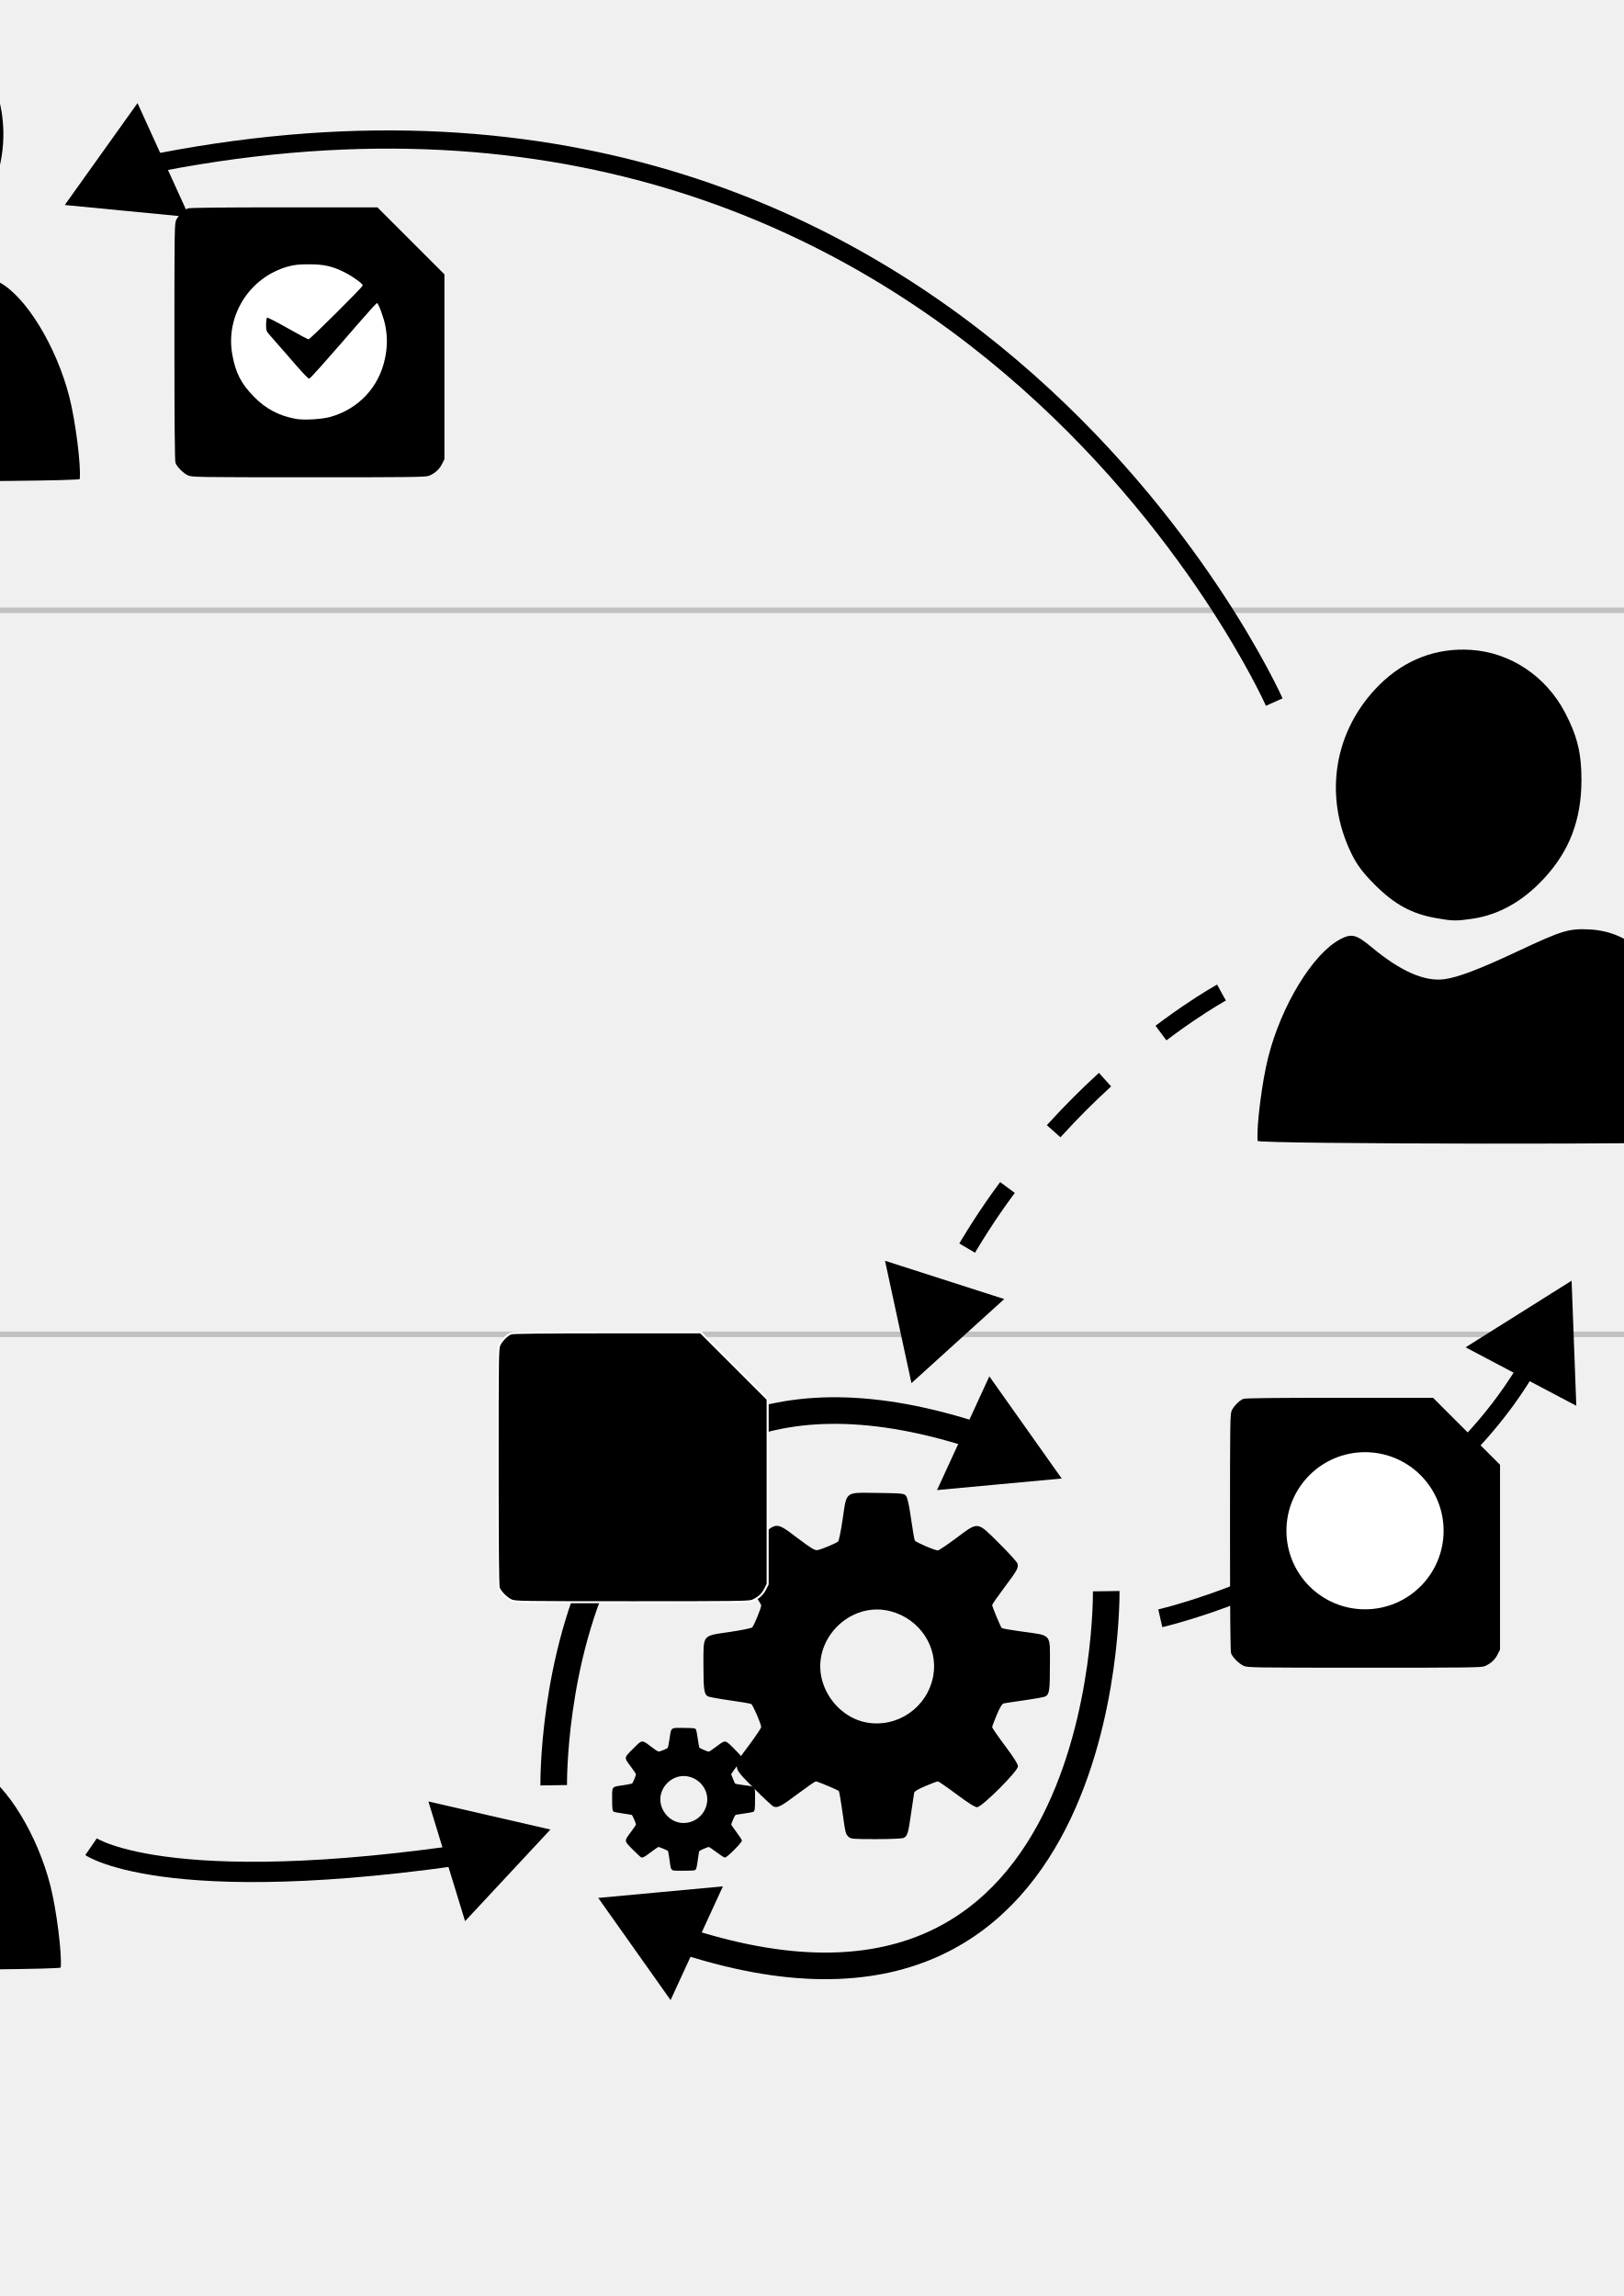
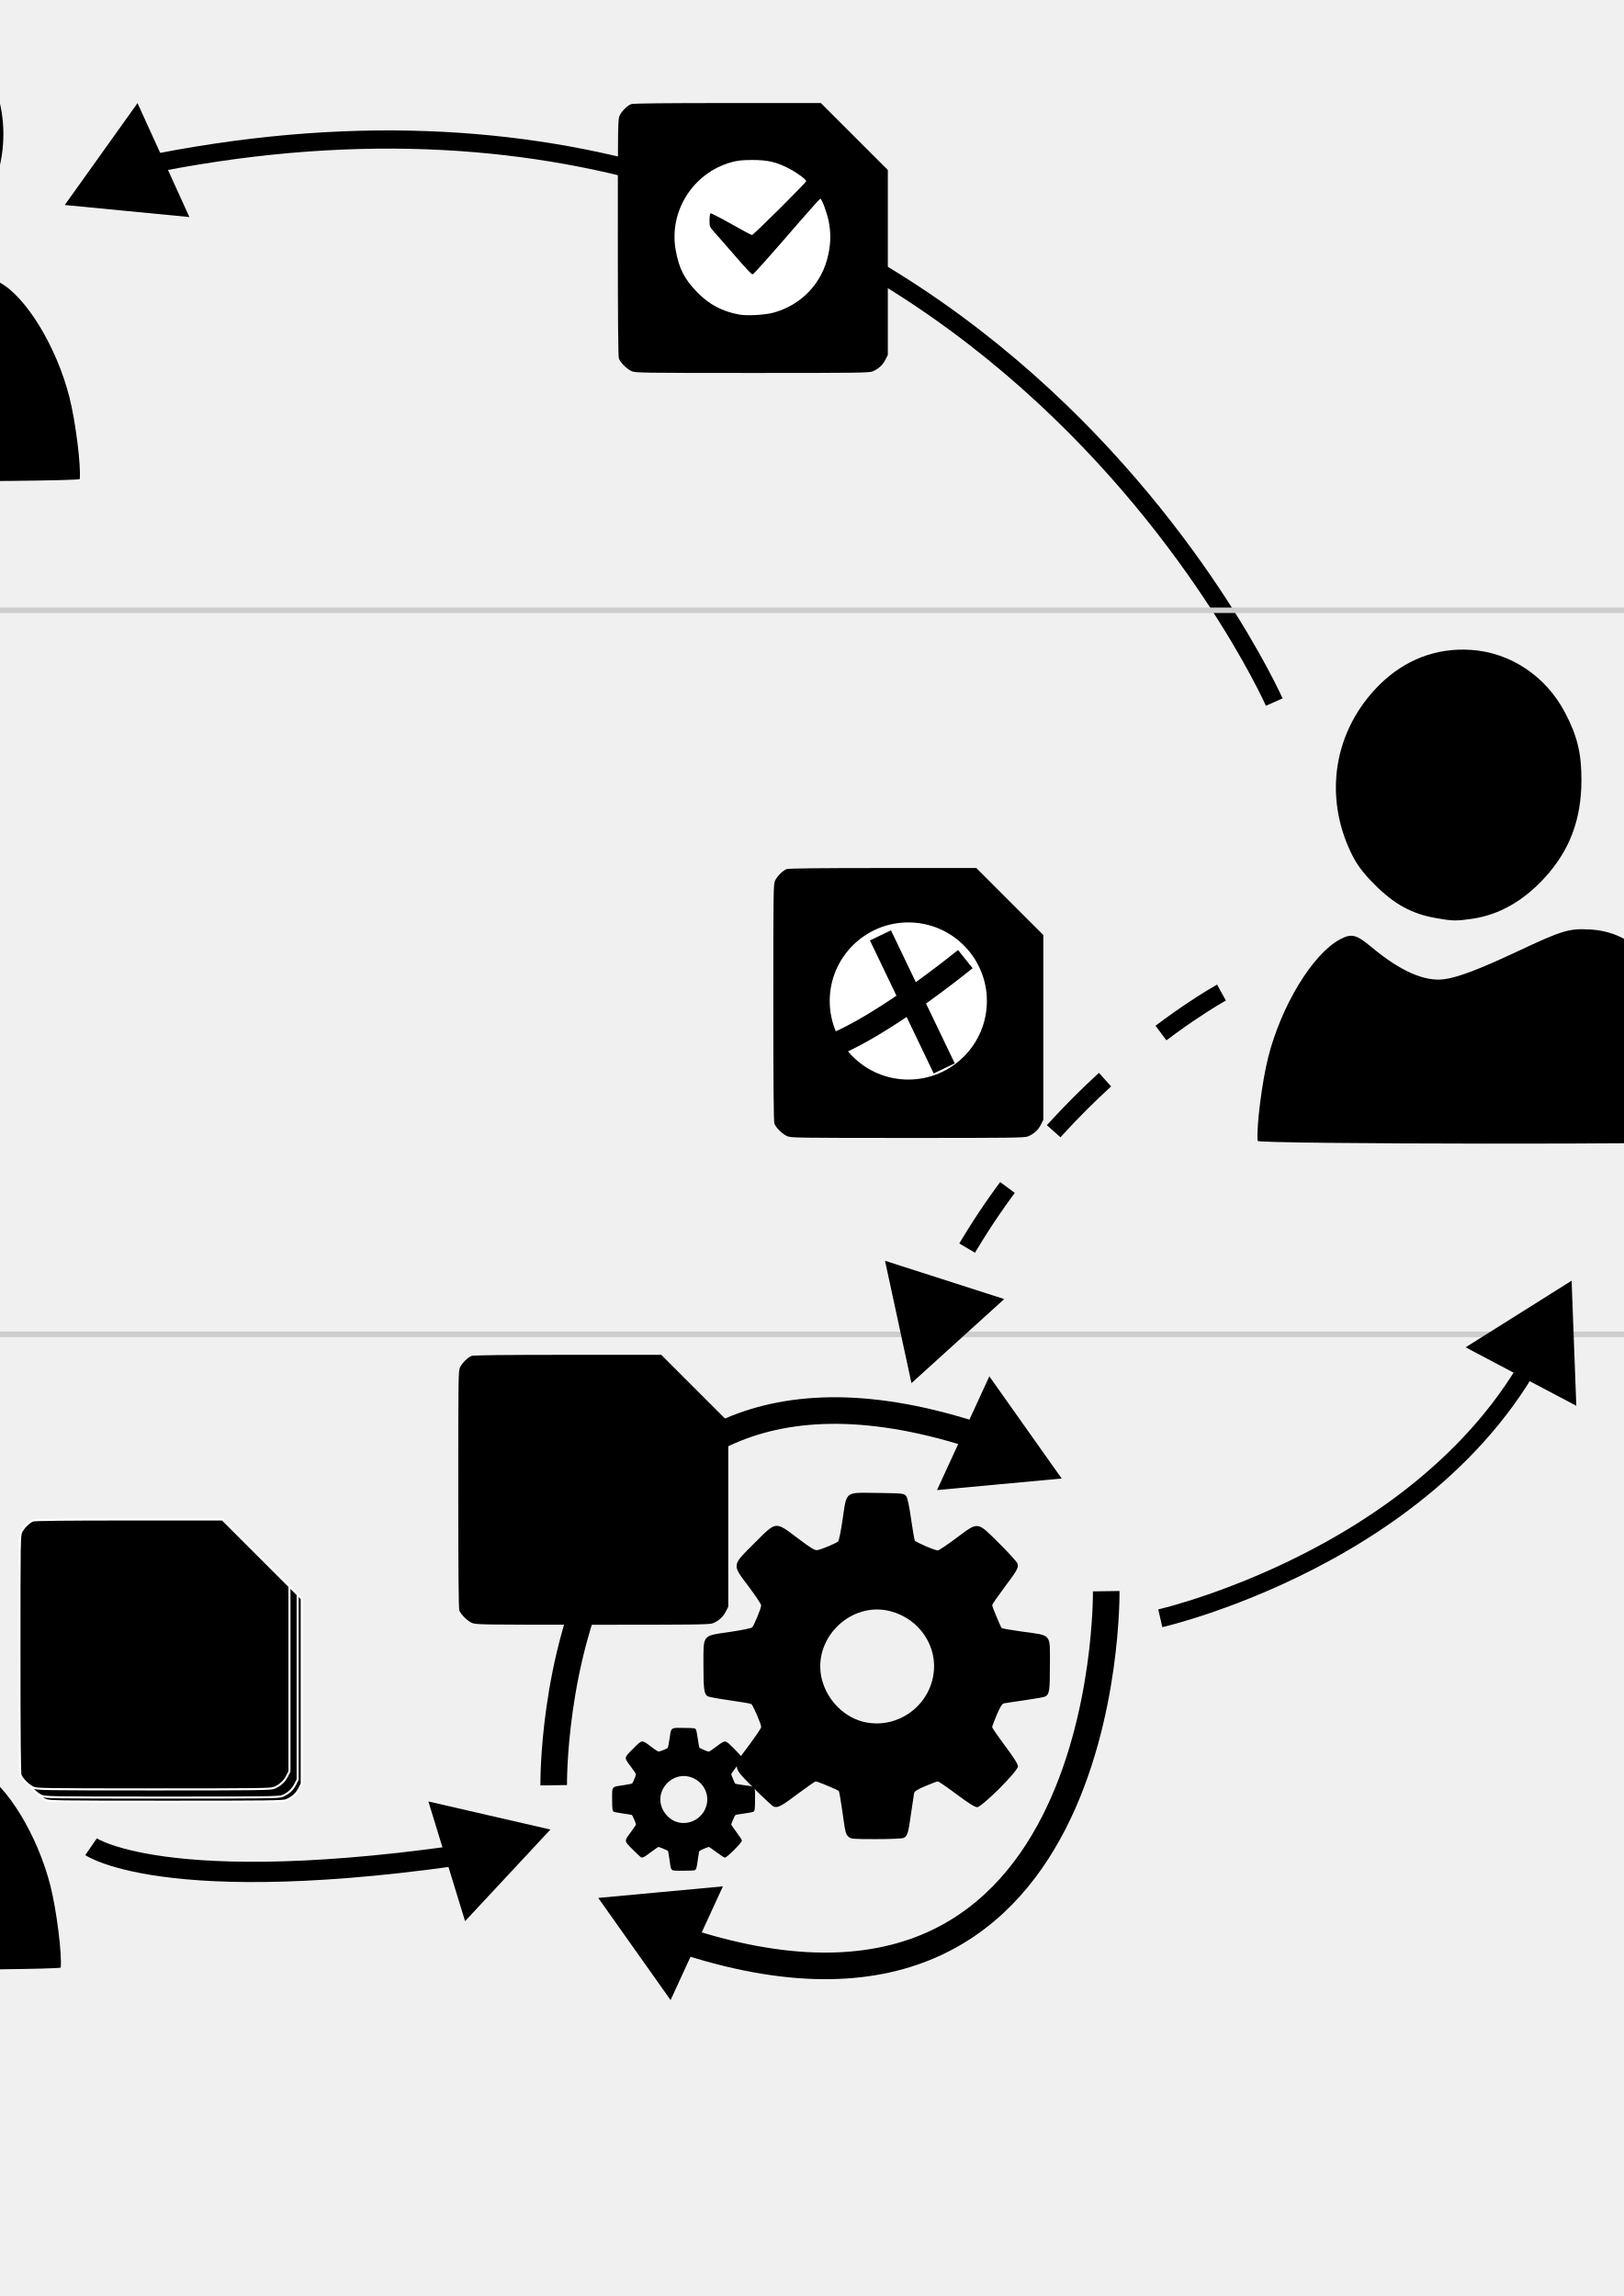
<svg xmlns="http://www.w3.org/2000/svg" xmlns:ns1="http://www.openswatchbook.org/uri/2009/osb" width="210mm" height="297mm" id="svg2" version="1.1">
  <defs id="defs4">
    <linearGradient id="linearGradient5675" ns1:paint="solid">
      <stop style="stop-color:#ffffff;stop-opacity:1;" offset="0" id="stop5677" />
    </linearGradient>
  </defs>
-   <g id="layer1">
-     <g id="g3000">
+   <g id="layer1" style="display:inline">
+     <g id="g3000" style="display:inline">
      <g id="g4104">
-         <g transform="matrix(0.6005723,0,0,0.6005723,172.8596,604.5678)" id="g3841">
+         <g transform="matrix(0.6005723,0,0,0.6005723,172.8596,604.5678)" id="g3841" style="fill:#000000;fill-opacity:1;display:inline">
          <path style="fill:#000000;fill-opacity:1" d="m 414.344,208.531 c -14.334,0.084 -13.54,2.649 -16.312,21.5 -1.374,9.338 -3.015,17.494 -3.656,18.125 -1.461,1.438 -13.275,6.402 -16.812,7.062 -2.159,0.403 -5.056,-1.361 -16.062,-9.625 -18.682,-14.027 -17.093,-14.22 -35.5,4.188 -18.393,18.393 -18.196,16.842 -4.281,35.375 5.5,7.325 10,14.111 10,15.094 0,2.218 -5.781,16.317 -7.344,17.906 -0.631,0.641 -8.788,2.314 -18.125,3.688 -22.917,3.371 -21.531,1.607 -21.531,27.156 0,19.842 0.547,23.668 3.688,25.312 0.989,0.518 9.012,1.98 17.812,3.219 8.8,1.239 16.609,2.564 17.375,2.969 1.43,0.755 8.125,16.251 8.125,18.812 0,0.785 -4.5,7.476 -10,14.875 -13.717,18.453 -13.944,16.713 4.188,35 7.811,7.878 15.065,14.58 16.094,14.906 3.384,1.074 6.117,-0.414 19.656,-10.562 7.364,-5.52 13.89,-10.031 14.5,-10.031 1.356,0 17.779,6.855 18.719,7.812 0.37,0.377 1.626,7.438 2.781,15.688 2.65,18.923 2.719,19.157 5.094,21.531 1.838,1.838 3.387,1.969 22.531,1.969 12.105,0 21.344,-0.429 22.469,-1.031 3.05,-1.632 3.672,-3.62 5.906,-19.469 1.161,-8.239 2.293,-15.9 2.531,-17 0.308,-1.422 3.001,-3.084 9.312,-5.75 4.883,-2.062 9.394,-3.75 10.031,-3.75 0.638,0 7.486,4.725 15.219,10.5 9.616,7.182 14.898,10.5 16.719,10.5 3.882,0 33.25,-29.337 33.25,-33.219 0,-1.821 -3.318,-7.103 -10.5,-16.719 -5.775,-7.732 -10.5,-14.581 -10.5,-15.219 0,-0.638 1.688,-5.149 3.75,-10.031 2.666,-6.311 4.328,-9.005 5.75,-9.312 1.1,-0.238 8.73,-1.401 16.969,-2.562 8.239,-1.161 15.758,-2.517 16.719,-3.031 3.377,-1.807 3.812,-4.606 3.812,-25.344 0,-26.613 2.208,-24.024 -23.5,-27.625 -8.25,-1.155 -15.31,-2.38 -15.688,-2.75 -0.949,-0.931 -7.812,-17.379 -7.812,-18.719 0,-0.598 4.49,-7.068 9.969,-14.375 10.498,-14.001 11.536,-15.9 10.656,-19.406 -0.301,-1.199 -7.002,-8.601 -14.906,-16.438 -18.34,-18.184 -16.574,-17.97 -35.031,-4.25 -7.399,5.5 -14.089,10 -14.875,10 -2.573,0 -18.049,-6.668 -18.781,-8.094 -0.393,-0.766 -1.776,-8.779 -3.062,-17.781 -1.605,-11.232 -2.879,-17.037 -4.062,-18.5 -1.646,-2.035 -2.678,-2.146 -22.688,-2.438 -5.149,-0.075 -9.286,-0.176 -12.594,-0.156 z m 12,95.031 c 3.51,0.027 7.096,0.502 10.688,1.438 23.73,6.181 38.923,29.152 34.75,52.5 -4.624,25.872 -29.387,42.962 -54.969,37.938 -16.66,-3.272 -31.089,-17.329 -35.594,-34.625 -7.618,-29.247 16.546,-57.472 45.125,-57.25 z" id="path3037" />
          <path style="fill:#000000;fill-opacity:1" d="m 263.873,399.922 c -5.913,0.035 -5.585,1.093 -6.729,8.869 -0.567,3.852 -1.244,7.216 -1.508,7.476 -0.603,0.593 -5.476,2.641 -6.935,2.913 -0.891,0.166 -2.086,-0.562 -6.626,-3.97 -7.706,-5.786 -7.051,-5.865 -14.644,1.727 -7.587,7.587 -7.506,6.947 -1.766,14.592 2.269,3.022 4.125,5.821 4.125,6.226 0,0.915 -2.385,6.731 -3.029,7.386 -0.26,0.265 -3.625,0.955 -7.476,1.521 -9.453,1.391 -8.882,0.663 -8.882,11.202 0,8.185 0.226,9.763 1.521,10.441 0.408,0.214 3.718,0.817 7.348,1.328 3.63,0.511 6.851,1.058 7.167,1.225 0.59,0.312 3.352,6.704 3.352,7.76 0,0.324 -1.856,3.084 -4.125,6.136 -5.658,7.612 -5.752,6.894 1.727,14.437 3.222,3.25 6.214,6.014 6.639,6.149 1.396,0.443 2.523,-0.171 8.108,-4.357 3.038,-2.277 5.729,-4.138 5.981,-4.138 0.559,0 7.334,2.827 7.721,3.223 0.153,0.156 0.671,3.068 1.147,6.471 1.093,7.806 1.122,7.902 2.101,8.881 0.758,0.758 1.397,0.812 9.294,0.812 4.993,0 8.804,-0.177 9.268,-0.425 1.258,-0.673 1.515,-1.493 2.436,-8.031 0.479,-3.398 0.946,-6.559 1.044,-7.012 0.127,-0.586 1.238,-1.272 3.841,-2.372 2.014,-0.851 3.875,-1.547 4.138,-1.547 0.263,0 3.088,1.949 6.278,4.331 3.967,2.962 6.145,4.331 6.896,4.331 1.601,0 13.715,-12.101 13.715,-13.703 0,-0.751 -1.369,-2.93 -4.331,-6.896 -2.382,-3.19 -4.331,-6.015 -4.331,-6.278 0,-0.263 0.696,-2.124 1.547,-4.138 1.1,-2.603 1.785,-3.714 2.372,-3.841 0.454,-0.098 3.601,-0.578 6.999,-1.057 3.398,-0.479 6.5,-1.038 6.896,-1.25 1.393,-0.745 1.573,-1.9 1.573,-10.454 0,-10.978 0.911,-9.91 -9.694,-11.395 -3.403,-0.477 -6.315,-0.982 -6.471,-1.134 -0.391,-0.384 -3.223,-7.169 -3.223,-7.721 0,-0.247 1.852,-2.916 4.112,-5.93 4.331,-5.775 4.759,-6.558 4.396,-8.005 -0.124,-0.494 -2.888,-3.548 -6.149,-6.78 -7.565,-7.501 -6.837,-7.413 -14.45,-1.753 -3.052,2.269 -5.812,4.125 -6.136,4.125 -1.061,0 -7.445,-2.75 -7.747,-3.339 -0.162,-0.316 -0.733,-3.621 -1.263,-7.335 -0.662,-4.633 -1.187,-7.028 -1.676,-7.631 -0.679,-0.839 -1.105,-0.885 -9.358,-1.005 -2.124,-0.031 -3.83,-0.072 -5.195,-0.065 z m 4.95,39.2 c 1.448,0.011 2.927,0.207 4.409,0.593 9.789,2.55 16.055,12.025 14.334,21.656 -1.907,10.672 -12.122,17.721 -22.674,15.649 -6.872,-1.35 -12.824,-7.148 -14.682,-14.283 -3.142,-12.064 6.825,-23.707 18.614,-23.615 z" id="path3037-3" />
        </g>
        <g transform="matrix(0.6005723,0,0,0.6005723,171.1437,383.214)" id="g3936">
          <path style="fill:none;stroke:#000000;stroke-width:21.646;stroke-linecap:butt;stroke-linejoin:miter;stroke-miterlimit:4;stroke-opacity:1;stroke-dasharray:none" d="m 165.714,815.219 c 0,0 -5.714,-408.571 357.143,-280" id="path3914" />
          <path style="fill:#000000;fill-opacity:1;fill-rule:nonzero;stroke-width:15.2;stroke-linecap:butt;stroke-miterlimit:4;stroke-dasharray:none" id="path3934" d="m 725.236,601.778 -50.95,0 -50.95,0 25.475,-44.124 25.475,-44.124 25.475,44.124 z" transform="matrix(0.9957257,-0.09236027,0.09236027,0.9957257,-198.5528,33.29511)" />
        </g>
        <g id="g4100">
          <path style="fill:none;stroke:#000000;stroke-width:13;stroke-linecap:butt;stroke-linejoin:miter;stroke-miterlimit:4;stroke-opacity:1;stroke-dasharray:none" d="m 540.741,777.936 c 0,0 3.432,245.377 -214.49,168.16" id="path3914-1" />
          <path style="fill:#000000;fill-opacity:1;fill-rule:nonzero;stroke-width:15.2;stroke-linecap:butt;stroke-miterlimit:4;stroke-dasharray:none" id="path3934-6" d="m 725.236,601.778 -50.95,0 -50.95,0 25.475,-44.124 25.475,-44.124 25.475,44.124 z" transform="matrix(-0.5980053,0.05546902,-0.05546902,-0.5980053,759.5093,1247.538)" />
        </g>
      </g>
-       <path style="fill:#000000;fill-opacity:1;fill-rule:nonzero;stroke-width:15.2;stroke-linecap:butt;stroke-miterlimit:4;stroke-dasharray:none" id="path3934-6-3" d="m 725.236,601.778 -50.95,0 -50.95,0 25.475,-44.124 25.475,-44.124 25.475,44.124 z" transform="matrix(-0.5698452,0.1896407,-0.1896407,-0.5698452,402.0419,875.5806)" />
+       <path style="fill:#cdcdcd;fill-opacity:0;fill-rule:nonzero;stroke-width:15.2;stroke-linecap:butt;stroke-miterlimit:4;stroke-dasharray:none" id="path3934-6-3" d="m 725.236,601.778 -50.95,0 -50.95,0 25.475,-44.124 25.475,-44.124 25.475,44.124 z" transform="matrix(-0.5698452,0.1896407,-0.1896407,-0.5698452,402.0419,875.5806)" />
      <path id="path4036" d="m 622.881,343.243 c 0,0 -156.058,-350.958 -563.761,-259.969" style="fill:none;stroke:#000000;stroke-width:8.9;stroke-linecap:butt;stroke-linejoin:miter;stroke-miterlimit:4;stroke-opacity:1;stroke-dasharray:none" />
-       <g id="g4004" transform="translate(-216,0)">
+       <g id="g4004" transform="translate(-216,0)" style="fill:#000000;fill-opacity:1">
        <path id="path3862" style="fill:#000000;fill-opacity:1" d="m 170.108,127.826 c 11.317,-2.019 19.589,-6.526 28.759,-15.669 5.858,-5.841 8.721,-9.641 11.384,-15.111 C 223.748,69.325 218.524,37.984 196.825,16.489 184.745,4.524 169.704,-1.215 153.243,-0.139 134.388,1.093 117.463,12.376 108.311,29.814 c -5.821,11.092 -7.847,19.42 -7.823,32.155 0.036,18.99 5.658,33.783 17.853,46.971 10.092,10.913 21.571,17.374 34.164,19.228 7.782,1.146 9.451,1.113 17.604,-0.341 z m 84.875,106.365 c 0.658,-6.626 -2.06,-28.19 -5.032,-39.923 -6.267,-24.745 -21.275,-49.36 -34.31,-56.276 -5.47,-2.902 -7.713,-2.342 -15.011,3.743 -13.758,11.474 -25.27,16.543 -34.719,15.29 -6.563,-0.871 -16.855,-4.794 -35.283,-13.45 -20.974,-9.852 -24.151,-10.809 -34.124,-10.286 -9.677,0.508 -17.846,4.048 -25.76,11.163 -13.549,12.182 -25.279,36.832 -30.144,63.348 -2.222,12.111 -3.474,25.119 -2.56,26.598 0.989,1.6 216.784,1.394 216.943,-0.208 z" />
-         <flowRoot transform="matrix(0.79296,0,0,1,-2.369236,-16.57143)" style="font-size:40px;font-style:normal;font-weight:normal;line-height:125%;letter-spacing:0px;word-spacing:0px;fill:#000000;fill-opacity:1;stroke:none;font-family:Sans" id="flowRoot3978" xml:space="preserve">
+         <flowRoot transform="matrix(0.79296,0,0,1,-2.369236,-16.57143)" style="font-size:40px;font-style:normal;font-weight:normal;line-height:125%;letter-spacing:0px;word-spacing:0px;fill:#000000;fill-opacity:1;font-family:Sans" id="flowRoot3978" xml:space="preserve">
          <flowRegion id="flowRegion3980">
-             <rect y="240.934" x="28.571" height="74.286" width="342.857" id="rect3982" />
+             <rect y="240.934" x="28.571" height="74.286" width="342.857" id="rect3982" style="fill:#000000;fill-opacity:1" />
          </flowRegion>
-           <flowPara style="font-size:64px;font-style:normal;font-variant:normal;font-stretch:normal;font-family:URW Gothic L;-inkscape-font-specification:URW Gothic L Book" id="flowPara3984">Anwender</flowPara>
+           <flowPara style="font-size:64px;font-style:normal;font-variant:normal;font-stretch:normal;fill:#000000;fill-opacity:1;font-family:URW Gothic L;-inkscape-font-specification:URW Gothic L Book" id="flowPara3984">Anwender</flowPara>
        </flowRoot>
      </g>
-       <g id="g4011" transform="translate(-114,-34)">
+       <g id="g4011" transform="translate(-114,-34)" style="fill:#000000;fill-opacity:1">
        <path id="path3862-0" style="fill:#000000;fill-opacity:1" d="m 815.723,482.821 c -11.594,-2.069 -20.068,-6.686 -29.462,-16.052 -6.001,-5.984 -8.934,-9.876 -11.662,-15.48 -13.826,-28.399 -8.475,-60.506 13.754,-82.526 12.375,-12.258 27.783,-18.137 44.647,-17.035 19.316,1.263 36.655,12.821 46.03,30.685 5.963,11.363 8.039,19.894 8.015,32.94 -0.037,19.454 -5.797,34.608 -18.29,48.119 -10.338,11.18 -22.098,17.799 -34.999,19.698 -7.973,1.174 -9.682,1.141 -18.034,-0.35 z m -86.95,108.964 c -0.674,-6.788 2.11,-28.879 5.155,-40.899 6.42,-25.349 21.795,-50.567 35.149,-57.651 5.603,-2.973 7.902,-2.399 15.378,3.835 14.095,11.754 25.888,16.948 35.568,15.664 6.724,-0.892 17.266,-4.911 36.145,-13.778 21.486,-10.092 24.741,-11.073 34.959,-10.537 9.914,0.52 18.282,4.147 26.389,11.435 13.88,12.479 25.897,37.733 30.881,64.896 2.276,12.407 3.559,25.732 2.623,27.248 -1.013,1.639 -222.083,1.428 -222.245,-0.213 z" />
-         <flowRoot transform="matrix(1.26231,0,0,1.290891,-194.2666,-193.207)" style="font-size:40px;font-style:normal;font-weight:normal;line-height:125%;letter-spacing:0px;word-spacing:0px;fill:#000000;fill-opacity:1;stroke:none;font-family:Sans" id="flowRoot3986" xml:space="preserve">
+         <flowRoot transform="matrix(1.26231,0,0,1.290891,-194.2666,-193.207)" style="font-size:40px;font-style:normal;font-weight:normal;line-height:125%;letter-spacing:0px;word-spacing:0px;fill:#000000;fill-opacity:1;font-family:Sans" id="flowRoot3986" xml:space="preserve">
          <flowRegion id="flowRegion3988">
-             <rect y="598.076" x="731.429" height="128.571" width="360" id="rect3990" />
+             <rect y="598.076" x="731.429" height="128.571" width="360" id="rect3990" style="fill:#000000;fill-opacity:1" />
          </flowRegion>
-           <flowPara style="font-size:64px;font-style:normal;font-variant:normal;font-stretch:normal;font-family:URW Gothic L;-inkscape-font-specification:URW Gothic L Book" id="flowPara3992">Tester</flowPara>
+           <flowPara style="font-size:64px;font-style:normal;font-variant:normal;font-stretch:normal;fill:#000000;fill-opacity:1;font-family:URW Gothic L;-inkscape-font-specification:URW Gothic L Book" id="flowPara3992">Tester</flowPara>
        </flowRoot>
      </g>
      <path style="fill:none;stroke:#000000;stroke-width:8.9;stroke-linecap:butt;stroke-linejoin:miter;stroke-miterlimit:4;stroke-opacity:1;stroke-dasharray:none" d="m 567.18,791.182 c 0,0 153.567,-35.031 195.64,-157.64" id="path4030" />
      <path style="fill:none;stroke:#000000;stroke-width:9.917;stroke-linecap:butt;stroke-linejoin:miter;stroke-miterlimit:4;stroke-opacity:1;stroke-dasharray:none" d="m 44.508,902.871 c 0,0 40.321,27.712 206.983,0" id="path4032" />
-       <path style="fill:none;stroke:#000000;stroke-width:8.9;stroke-linecap:butt;stroke-linejoin:miter;stroke-miterlimit:4;stroke-opacity:1;stroke-dasharray:35.6,35.6;stroke-dashoffset:0" d="m 597.075,485.287 c 0,0 -102.833,55.834 -148.15,174.15" id="path4034" />
-       <path style="fill:none;stroke:#000000;stroke-width:8.9;stroke-linecap:butt;stroke-linejoin:miter;stroke-opacity:1;stroke-miterlimit:4;stroke-dasharray:none" d="m -98,314.362 c 0,0 -52,134 6,372" id="path4038" />
-       <path style="fill:none;stroke:#000000;stroke-width:2.69;stroke-linecap:butt;stroke-linejoin:miter;stroke-miterlimit:4;stroke-opacity:0.196;stroke-dasharray:none" d="m -303.566,652.362 1419.229,0" id="path4044" />
-       <path style="fill:none;stroke:#000000;stroke-width:2.668;stroke-linecap:butt;stroke-linejoin:miter;stroke-miterlimit:4;stroke-opacity:0.196;stroke-dasharray:none" d="m -303.577,298.362 1419.074,0" id="path4046" />
-       <path style="fill:#000000;fill-opacity:1;fill-rule:nonzero;stroke-width:15.2;stroke-linecap:butt;stroke-miterlimit:4;stroke-dasharray:none" id="path3934-6-3-8" d="m 725.236,601.778 -50.95,0 -50.95,0 25.475,-44.124 25.475,-44.124 25.475,44.124 z" transform="matrix(0.5977875,0.05776899,-0.05776899,0.5977875,-306.194,-295.5189)" />
+       <path style="fill:none;stroke:#000000;stroke-width:8.9;stroke-linecap:butt;stroke-linejoin:miter;stroke-miterlimit:4;stroke-opacity:1;stroke-dasharray:35.6, 35.6;stroke-dashoffset:0" d="m 597.075,485.287 c 0,0 -102.833,55.834 -148.15,174.15" id="path4034" />
+       <path style="fill:none;stroke:#000000;stroke-width:8.9;stroke-linecap:butt;stroke-linejoin:miter;stroke-miterlimit:4;stroke-opacity:1;stroke-dasharray:none" d="m -98,314.362 c 0,0 -52,134 6,372" id="path4038" />
+       <path style="fill:none;stroke:#cdcdcd;stroke-width:2.69;stroke-linecap:butt;stroke-linejoin:miter;stroke-miterlimit:4;stroke-opacity:1;stroke-dasharray:none" d="m -303.566,652.362 1419.229,0" id="path4044" />
+       <path style="fill:none;stroke:#cdcdcd;stroke-width:2.668;stroke-linecap:butt;stroke-linejoin:miter;stroke-miterlimit:4;stroke-opacity:1;stroke-dasharray:none" d="m -303.577,298.362 1419.074,0" id="path4046" />
+       <path style="fill:#000000;fill-opacity:1;fill-rule:nonzero" id="path3934-6-3-8" d="m 725.236,601.778 -50.95,0 -50.95,0 25.475,-44.124 25.475,-44.124 25.475,44.124 z" transform="matrix(0.5977875,0.05776899,-0.05776899,0.5977875,-306.194,-295.5189)" />
      <path style="fill:#000000;fill-opacity:1;fill-rule:nonzero;stroke-width:15.2;stroke-linecap:butt;stroke-miterlimit:4;stroke-dasharray:none" id="path3934-6-3-9" d="m 725.236,601.778 -50.95,0 -50.95,0 25.475,-44.124 25.475,-44.124 25.475,44.124 z" transform="matrix(-0.5852696,-0.1347097,0.1347097,-0.5852696,552.8011,1330.641)" />
      <path style="fill:#000000;fill-opacity:1;fill-rule:nonzero;stroke-width:15.2;stroke-linecap:butt;stroke-miterlimit:4;stroke-dasharray:none" id="path3934-6-3-98" d="m 725.236,601.778 -50.95,0 -50.95,0 25.475,-44.124 25.475,-44.124 25.475,44.124 z" transform="matrix(-0.5084503,0.3196333,-0.3196333,-0.5084503,1277.518,732.8741)" />
      <path style="fill:#000000;fill-opacity:1;fill-rule:nonzero;stroke-width:15.2;stroke-linecap:butt;stroke-miterlimit:4;stroke-dasharray:none" id="path3934-6-3-4" d="m 725.236,601.778 -50.95,0 -50.95,0 25.475,-44.124 25.475,-44.124 25.475,44.124 z" transform="matrix(-0.5718011,-0.1836589,0.1836589,-0.5718011,736.7859,1093.688)" />
-       <text xml:space="preserve" style="font-size:40px;font-style:normal;font-weight:normal;line-height:125%;letter-spacing:0px;word-spacing:0px;fill:#000000;fill-opacity:0.196;stroke:none;font-family:Sans" x="953.616" y="130.362" id="text4161">
-         <tspan id="tspan4163" x="953.616" y="130.362" style="font-size:84px;font-style:normal;font-variant:normal;font-stretch:normal;fill:#000000;fill-opacity:0.196;font-family:URW Gothic L;-inkscape-font-specification:URW Gothic L Book">P</tspan>
+       <text xml:space="preserve" style="font-size:40px;font-style:normal;font-weight:normal;line-height:125%;letter-spacing:0px;word-spacing:0px;fill:#cdcdcd;fill-opacity:1;stroke:none;font-family:Sans" x="953.616" y="130.362" id="text4161">
+         <tspan id="tspan4163" x="953.616" y="130.362" style="font-size:84px;font-style:normal;font-variant:normal;font-stretch:normal;fill:#cdcdcd;fill-opacity:1;font-family:URW Gothic L;-inkscape-font-specification:URW Gothic L Book">P</tspan>
      </text>
-       <text xml:space="preserve" style="font-size:40px;font-style:normal;font-weight:normal;line-height:125%;letter-spacing:0px;word-spacing:0px;fill:#000000;fill-opacity:0.196;stroke:none;font-family:Sans" x="959.412" y="490.462" id="text4165">
-         <tspan id="tspan4167" x="959.412" y="490.462" style="font-size:84px;font-style:normal;font-variant:normal;font-stretch:normal;fill:#000000;fill-opacity:0.196;font-family:URW Gothic L;-inkscape-font-specification:URW Gothic L Book">T</tspan>
+       <text xml:space="preserve" style="font-size:40px;font-style:normal;font-weight:normal;line-height:125%;letter-spacing:0px;word-spacing:0px;fill:#cdcdcd;fill-opacity:1;stroke:none;font-family:Sans" x="959.412" y="490.462" id="text4165">
+         <tspan id="tspan4167" x="959.412" y="490.462" style="font-size:84px;font-style:normal;font-variant:normal;font-stretch:normal;fill:#cdcdcd;fill-opacity:1;font-family:URW Gothic L;-inkscape-font-specification:URW Gothic L Book">T</tspan>
      </text>
-       <text xml:space="preserve" style="font-size:40px;font-style:normal;font-variant:normal;font-stretch:normal;line-height:125%;letter-spacing:0px;word-spacing:0px;fill:#000000;fill-opacity:0.196;stroke:none;font-family:URW Gothic L;-inkscape-font-specification:URW Gothic L Book" x="953.616" y="876.362" id="text4169">
-         <tspan id="tspan4171" x="953.616" y="876.362" style="font-size:84px;fill:#000000;fill-opacity:0.196">E</tspan>
+       <text xml:space="preserve" style="font-size:40px;font-style:normal;font-variant:normal;font-stretch:normal;line-height:125%;letter-spacing:0px;word-spacing:0px;fill:#cdcdcd;fill-opacity:1;stroke:none;font-family:URW Gothic L;-inkscape-font-specification:URW Gothic L Book" x="953.616" y="876.362" id="text4169">
+         <tspan id="tspan4171" x="953.616" y="876.362" style="font-size:84px;fill:#cdcdcd;fill-opacity:1">E</tspan>
      </text>
-       <g transform="translate(-9.298708,7.98962)" id="g3130">
+       <g transform="translate(-9.298708,7.98962)" id="g3130" style="fill:#000000;fill-opacity:1">
        <path id="path3862-9" style="fill:#000000;fill-opacity:1" d="m -45.891,847.565 c 11.317,-2.019 19.589,-6.526 28.759,-15.669 5.858,-5.841 8.721,-9.641 11.384,-15.111 13.496,-27.721 8.273,-59.062 -13.426,-80.557 -12.079,-11.966 -27.12,-17.704 -43.582,-16.628 -18.855,1.233 -35.78,12.515 -44.932,29.953 -5.821,11.092 -7.847,19.42 -7.823,32.155 0.036,18.99 5.658,33.783 17.853,46.971 10.092,10.913 21.571,17.374 34.164,19.228 7.782,1.146 9.451,1.113 17.604,-0.341 z m 84.875,106.365 c 0.658,-6.626 -2.06,-28.19 -5.032,-39.923 -6.267,-24.745 -21.275,-49.36 -34.31,-56.276 -5.47,-2.902 -7.713,-2.342 -15.011,3.743 -13.758,11.474 -25.27,16.543 -34.719,15.29 -6.563,-0.871 -16.855,-4.794 -35.283,-13.45 -20.974,-9.852 -24.151,-10.809 -34.124,-10.286 -9.677,0.508 -17.846,4.048 -25.76,11.163 -13.549,12.182 -25.279,36.832 -30.144,63.348 -2.222,12.111 -3.474,25.119 -2.56,26.598 0.989,1.6 216.784,1.394 216.943,-0.208 z" />
-         <flowRoot transform="matrix(0.7665202,0,0,1,-211.4854,703.1683)" style="font-size:40px;font-style:normal;font-weight:normal;line-height:125%;letter-spacing:0px;word-spacing:0px;fill:#000000;fill-opacity:1;stroke:none;font-family:Sans" id="flowRoot3978-0" xml:space="preserve">
+         <flowRoot transform="matrix(0.7665202,0,0,1,-211.4854,703.1683)" style="font-size:40px;font-style:normal;font-weight:normal;line-height:125%;letter-spacing:0px;word-spacing:0px;fill:#000000;fill-opacity:1;font-family:Sans" id="flowRoot3978-0" xml:space="preserve">
          <flowRegion id="flowRegion3980-8">
-             <rect y="240.934" x="28.571" height="74.286" width="342.857" id="rect3982-6" />
+             <rect y="240.934" x="28.571" height="74.286" width="342.857" id="rect3982-6" style="fill:#000000;fill-opacity:1" />
          </flowRegion>
-           <flowPara style="font-size:64px;font-style:normal;font-variant:normal;font-stretch:normal;font-family:URW Gothic L;-inkscape-font-specification:URW Gothic L Book" id="flowPara3984-1">Entwickler</flowPara>
+           <flowPara style="font-size:64px;font-style:normal;font-variant:normal;font-stretch:normal;fill:#000000;fill-opacity:1;font-family:URW Gothic L;-inkscape-font-specification:URW Gothic L Book" id="flowPara3984-1">Entwickler</flowPara>
        </flowRoot>
      </g>
+       <path style="fill:#000000;fill-opacity:1;fill-rule:nonzero;display:inline" id="path3934-6-3-9-5" d="m 725.236,601.778 -50.95,0 -50.95,0 25.475,-44.124 25.475,-44.124 25.475,44.124 z" transform="matrix(0.1413033,-0.5837127,0.5837127,0.1413033,-521.9317,997.402)" />
    </g>
    <g id="layer2" style="display:inline">
-       <g id="g4165" transform="translate(-52.75,-266.9989)">
-         <path id="path4163" d="m 191.596,368.375 c -30.992,0 -46.091,0.168 -47.032,0.523 -1.855,0.699 -4.46,3.233 -5.617,5.479 -0.912,1.769 -0.939,3.677 -0.939,59.682 0,39.536 0.167,58.304 0.523,59.252 0.742,1.972 3.815,5.036 6.125,6.11 1.884,0.875 4.46,0.913 58.99,0.923 50.099,0.01 57.235,-0.076 58.821,-0.739 2.917,-1.219 4.987,-3.083 6.295,-5.664 l 1.231,-2.416 0,-45.2 0,-45.2 -16.375,-16.375 -16.375,-16.375 -45.647,0 z" style="fill:#000000" />
-         <path id="path3201" d="m 203.754,396.216 c 7.488,-0.021 11.826,0.997 17.945,4.186 3.884,2.024 8.332,5.288 8.372,6.141 0.035,0.735 -25.727,26.348 -26.502,26.348 -0.364,0 -4.959,-2.456 -10.219,-5.448 -5.26,-2.992 -9.785,-5.304 -10.05,-5.14 -0.265,0.164 -0.477,1.709 -0.477,3.432 0,3.048 0.07,3.201 2.37,5.756 1.3,1.444 5.044,5.734 8.326,9.526 7.648,8.836 9.746,11.081 10.388,11.081 0.491,0 6.927,-7.219 24.901,-27.948 4.286,-4.943 7.969,-8.988 8.188,-8.988 0.741,0 3.357,7.11 4.14,11.25 1.03,5.449 0.98,10.144 -0.185,15.79 -2.891,14.01 -12.842,24.696 -26.655,28.61 -4.112,1.165 -13.033,1.683 -16.867,0.985 -8.328,-1.516 -14.656,-4.848 -20.515,-10.804 -6.348,-6.453 -9.061,-11.771 -10.65,-20.884 -3.299,-18.92 8.513,-37.534 27.148,-42.769 3.139,-0.882 5.241,-1.109 10.342,-1.123 z" style="fill:#ffffff;fill-opacity:1" />
-       </g>
-       <path style="fill:#000000;fill-opacity:1;fill-rule:nonzero;stroke:#ffffff;stroke-opacity:1" d="m 296.846,651.378 c -30.992,0 -46.091,0.168 -47.032,0.523 -1.855,0.699 -4.46,3.248 -5.617,5.494 -0.912,1.769 -0.939,3.677 -0.939,59.682 0,39.536 0.167,58.289 0.523,59.236 0.742,1.972 3.815,5.036 6.125,6.11 1.884,0.875 4.46,0.913 58.99,0.923 50.099,0.01 57.235,-0.076 58.821,-0.739 2.917,-1.219 4.987,-3.083 6.295,-5.664 l 1.231,-2.416 0,-45.2 0,-45.2 -16.375,-16.375 -16.375,-16.375 -45.647,0 z" id="path4120-3-8" />
-       <g id="g4126-6" transform="translate(497.25,301.0032)">
-         <path id="path4120-8" d="m 157.596,382.375 c -30.992,0 -46.091,0.168 -47.032,0.523 -1.855,0.699 -4.46,3.248 -5.617,5.494 -0.912,1.769 -0.939,3.677 -0.939,59.682 0,39.536 0.167,58.289 0.523,59.236 0.742,1.972 3.815,5.036 6.125,6.11 1.884,0.875 4.46,0.913 58.99,0.923 50.099,0.01 57.235,-0.076 58.821,-0.739 2.917,-1.219 4.987,-3.083 6.295,-5.664 l 1.231,-2.416 0,-45.2 0,-45.2 -16.375,-16.375 -16.375,-16.375 -45.647,0 z" style="fill:#000000;fill-opacity:1;fill-rule:nonzero;stroke-width:9.503;stroke-linecap:butt;stroke-miterlimit:4;stroke-dasharray:none" />
-         <path id="path3233-4-7" d="m 170,408.969 c 21.215,0 38.413,17.198 38.413,38.413 0,21.215 -17.198,38.413 -38.413,38.413 -21.215,0 -38.413,-17.198 -38.413,-38.413 0,-21.215 17.198,-38.413 38.413,-38.413 z" style="fill:#ffffff;fill-opacity:1;fill-rule:nonzero;stroke-width:9.503;stroke-linecap:butt;stroke-miterlimit:4;stroke-dasharray:none" />
-       </g>
      <g id="g5781" transform="translate(-58.75,-6.99895)">
        <path id="path4120-3" d="m -54.404,418.377 c -30.992,0 -46.091,0.168 -47.032,0.523 -1.855,0.699 -4.46,3.248 -5.617,5.494 -0.912,1.769 -0.939,3.677 -0.939,59.682 0,39.536 0.167,58.289 0.523,59.236 0.742,1.972 3.815,5.036 6.125,6.11 1.884,0.875 4.46,0.913 58.99,0.923 50.099,0.01 57.235,-0.076 58.821,-0.739 2.917,-1.219 4.987,-3.083 6.295,-5.664 l 1.231,-2.416 0,-45.2 0,-45.2 -16.375,-16.375 -16.375,-16.375 -45.647,0 z" style="fill:#000000;fill-opacity:1;fill-rule:nonzero;stroke:#ffffff;stroke-opacity:1" />
        <path id="path4120-3-3" d="m -56.404,416.377 c -30.992,0 -46.091,0.168 -47.032,0.523 -1.855,0.699 -4.46,3.248 -5.617,5.494 -0.912,1.769 -0.939,3.677 -0.939,59.682 0,39.536 0.167,58.289 0.523,59.236 0.742,1.972 3.815,5.036 6.125,6.11 1.884,0.875 4.46,0.913 58.99,0.923 50.099,0.01 57.235,-0.076 58.821,-0.739 2.917,-1.219 4.987,-3.083 6.295,-5.664 l 1.231,-2.416 0,-45.2 0,-45.2 -16.375,-16.375 -16.375,-16.375 -45.647,0 z" style="fill:#000000;fill-opacity:1;fill-rule:nonzero;stroke:#ffffff;stroke-opacity:1" />
        <path id="path4120-3-3-9" d="m -60.404,412.377 c -30.992,0 -46.091,0.168 -47.032,0.523 -1.855,0.699 -4.46,3.248 -5.617,5.494 -0.912,1.769 -0.939,3.677 -0.939,59.682 0,39.536 0.167,58.289 0.523,59.236 0.742,1.972 3.815,5.036 6.125,6.11 1.884,0.875 4.46,0.913 58.99,0.923 50.099,0.01 57.235,-0.076 58.821,-0.739 2.917,-1.219 4.987,-3.083 6.295,-5.664 l 1.231,-2.416 0,-45.2 0,-45.2 -16.375,-16.375 -16.375,-16.375 -45.647,0 z" style="fill:#000000;fill-opacity:1;fill-rule:nonzero;stroke:#ffffff;stroke-opacity:1" />
      </g>
+       <g style="display:inline" id="g5781-9" transform="translate(123.4994,330.4989)">
+         <path id="path4120-3-0" d="m -54.404,418.377 c -30.992,0 -46.091,0.168 -47.032,0.523 -1.855,0.699 -4.46,3.248 -5.617,5.494 -0.912,1.769 -0.939,3.677 -0.939,59.682 0,39.536 0.167,58.289 0.523,59.236 0.742,1.972 3.815,5.036 6.125,6.11 1.884,0.875 4.46,0.913 58.99,0.923 50.099,0.01 57.235,-0.076 58.821,-0.739 2.917,-1.219 4.987,-3.083 6.295,-5.664 l 1.231,-2.416 0,-45.2 0,-45.2 -16.375,-16.375 -16.375,-16.375 -45.647,0 z" style="fill:#000000;fill-opacity:1;fill-rule:nonzero;stroke:#ffffff;stroke-opacity:1" />
+         <path id="path4120-3-3-7" d="m -56.404,416.377 c -30.992,0 -46.091,0.168 -47.032,0.523 -1.855,0.699 -4.46,3.248 -5.617,5.494 -0.912,1.769 -0.939,3.677 -0.939,59.682 0,39.536 0.167,58.289 0.523,59.236 0.742,1.972 3.815,5.036 6.125,6.11 1.884,0.875 4.46,0.913 58.99,0.923 50.099,0.01 57.235,-0.076 58.821,-0.739 2.917,-1.219 4.987,-3.083 6.295,-5.664 l 1.231,-2.416 0,-45.2 0,-45.2 -16.375,-16.375 -16.375,-16.375 -45.647,0 z" style="fill:#000000;fill-opacity:1;fill-rule:nonzero;stroke:#ffffff;stroke-opacity:1" />
+         <path id="path4120-3-3-9-9" d="m -60.404,412.377 c -30.992,0 -46.091,0.168 -47.032,0.523 -1.855,0.699 -4.46,3.248 -5.617,5.494 -0.912,1.769 -0.939,3.677 -0.939,59.682 0,39.536 0.167,58.289 0.523,59.236 0.742,1.972 3.815,5.036 6.125,6.11 1.884,0.875 4.46,0.913 58.99,0.923 50.099,0.01 57.235,-0.076 58.821,-0.739 2.917,-1.219 4.987,-3.083 6.295,-5.664 l 1.231,-2.416 0,-45.2 0,-45.2 -16.375,-16.375 -16.375,-16.375 -45.647,0 z" style="fill:#000000;fill-opacity:1;fill-rule:nonzero;stroke:#ffffff;stroke-opacity:1" />
+       </g>
    </g>
    <path style="fill:#000000" d="" id="path2998" />
    <path style="fill:#000000" d="" id="path2996" />
+     <g style="display:inline" id="g4165-3" transform="translate(164,-317.9979)">
+       <path id="path4163-1" d="m 191.596,368.375 c -30.992,0 -46.091,0.168 -47.032,0.523 -1.855,0.699 -4.46,3.233 -5.617,5.479 -0.912,1.769 -0.939,3.677 -0.939,59.682 0,39.536 0.167,58.304 0.523,59.252 0.742,1.972 3.815,5.036 6.125,6.11 1.884,0.875 4.46,0.913 58.99,0.923 50.099,0.01 57.235,-0.076 58.821,-0.739 2.917,-1.219 4.987,-3.083 6.295,-5.664 l 1.231,-2.416 0,-45.2 0,-45.2 -16.375,-16.375 -16.375,-16.375 -45.647,0 z" style="fill:#000000" />
+       <path id="path3201-9" d="m 203.754,396.216 c 7.488,-0.021 11.826,0.997 17.945,4.186 3.884,2.024 8.332,5.288 8.372,6.141 0.035,0.735 -25.727,26.348 -26.502,26.348 -0.364,0 -4.959,-2.456 -10.219,-5.448 -5.26,-2.992 -9.785,-5.304 -10.05,-5.14 -0.265,0.164 -0.477,1.709 -0.477,3.432 0,3.048 0.07,3.201 2.37,5.756 1.3,1.444 5.044,5.734 8.326,9.526 7.648,8.836 9.746,11.081 10.388,11.081 0.491,0 6.927,-7.219 24.901,-27.948 4.286,-4.943 7.969,-8.988 8.188,-8.988 0.741,0 3.357,7.11 4.14,11.25 1.03,5.449 0.98,10.144 -0.185,15.79 -2.891,14.01 -12.842,24.696 -26.655,28.61 -4.112,1.165 -13.033,1.683 -16.867,0.985 -8.328,-1.516 -14.656,-4.848 -20.515,-10.804 -6.348,-6.453 -9.061,-11.771 -10.65,-20.884 -3.299,-18.92 8.513,-37.534 27.148,-42.769 3.139,-0.882 5.241,-1.109 10.342,-1.123 z" style="fill:#ffffff;fill-opacity:1" />
+     </g>
+     <path d="m 431.594,424.377 c -30.991,0 -46.089,0.171 -47.031,0.522 -1.855,0.699 -4.457,3.248 -5.615,5.494 -0.914,1.772 -0.938,3.681 -0.938,59.682 0,39.536 0.166,58.291 0.522,59.239 0.743,1.972 3.814,5.034 6.122,6.107 1.885,0.88 4.464,0.914 58.99,0.924 50.102,0.01 57.236,-0.074 58.822,-0.738 2.915,-1.221 4.985,-3.081 6.294,-5.664 l 1.231,-2.417 0,-90.4 -16.378,-16.372 -16.371,-16.378" style="fill:#000000;fill-opacity:1;fill-rule:nonzero;stroke:none" id="path92" />
+     <path d="m 444.001,450.974 c 21.215,0 38.413,17.198 38.413,38.413 0,21.211 -17.198,38.414 -38.413,38.414 -21.216,0 -38.414,-17.203 -38.414,-38.414 0,-21.215 17.198,-38.413 38.414,-38.413" style="fill:#ffffff;fill-opacity:1;fill-rule:nonzero;stroke:none" id="path94" />
+     <path d="m 430.387,457.31 31.168,65.031 m -51.646,-12.525 c 0,0 21.231,-8.33 61.969,-40.892" style="fill:none;stroke:#000000;stroke-width:11.4;stroke-linecap:butt;stroke-linejoin:miter;stroke-miterlimit:4;stroke-opacity:1;stroke-dasharray:none" id="path96" />
+     <path d="m 277.591,662.38 c -30.991,0 -46.089,0.171 -47.031,0.522 -1.855,0.699 -4.457,3.248 -5.615,5.494 -0.914,1.772 -0.938,3.681 -0.938,59.682 0,39.536 0.166,58.291 0.522,59.239 0.743,1.972 3.814,5.034 6.122,6.107 1.885,0.88 4.464,0.914 58.99,0.924 50.102,0.01 57.236,-0.074 58.822,-0.738 2.915,-1.221 4.985,-3.081 6.294,-5.664 l 1.231,-2.417 0,-90.4 -16.378,-16.372 -16.371,-16.378" style="fill:#000000;fill-opacity:1;fill-rule:nonzero;stroke:none;display:inline" id="path92-5" />
  </g>
</svg>
